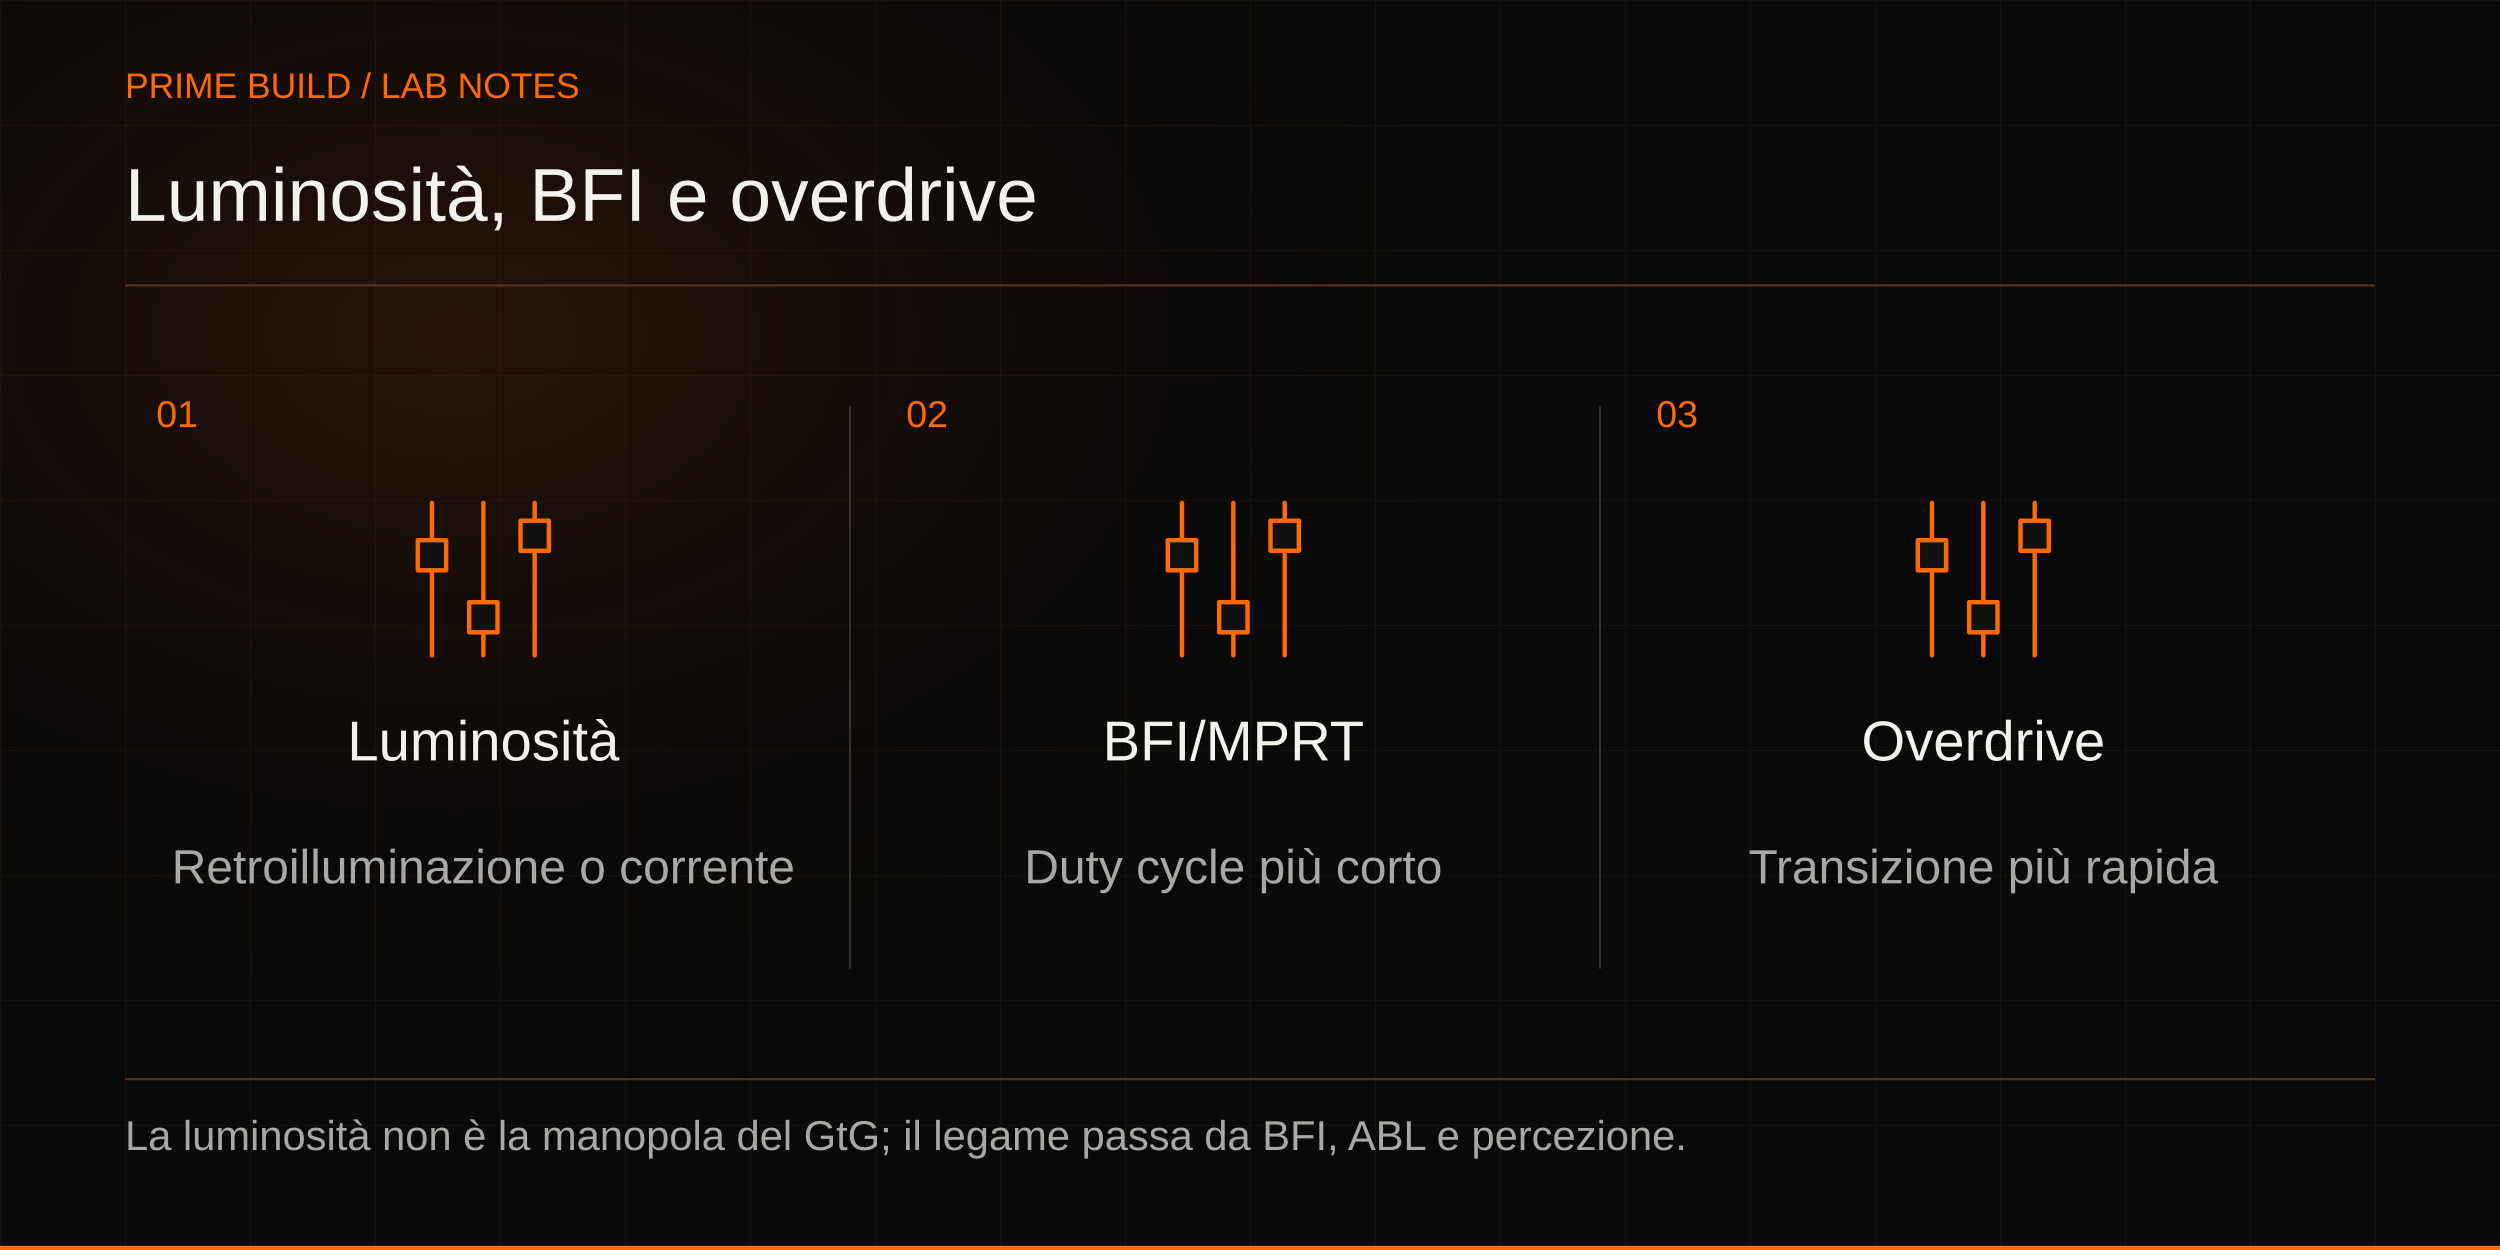
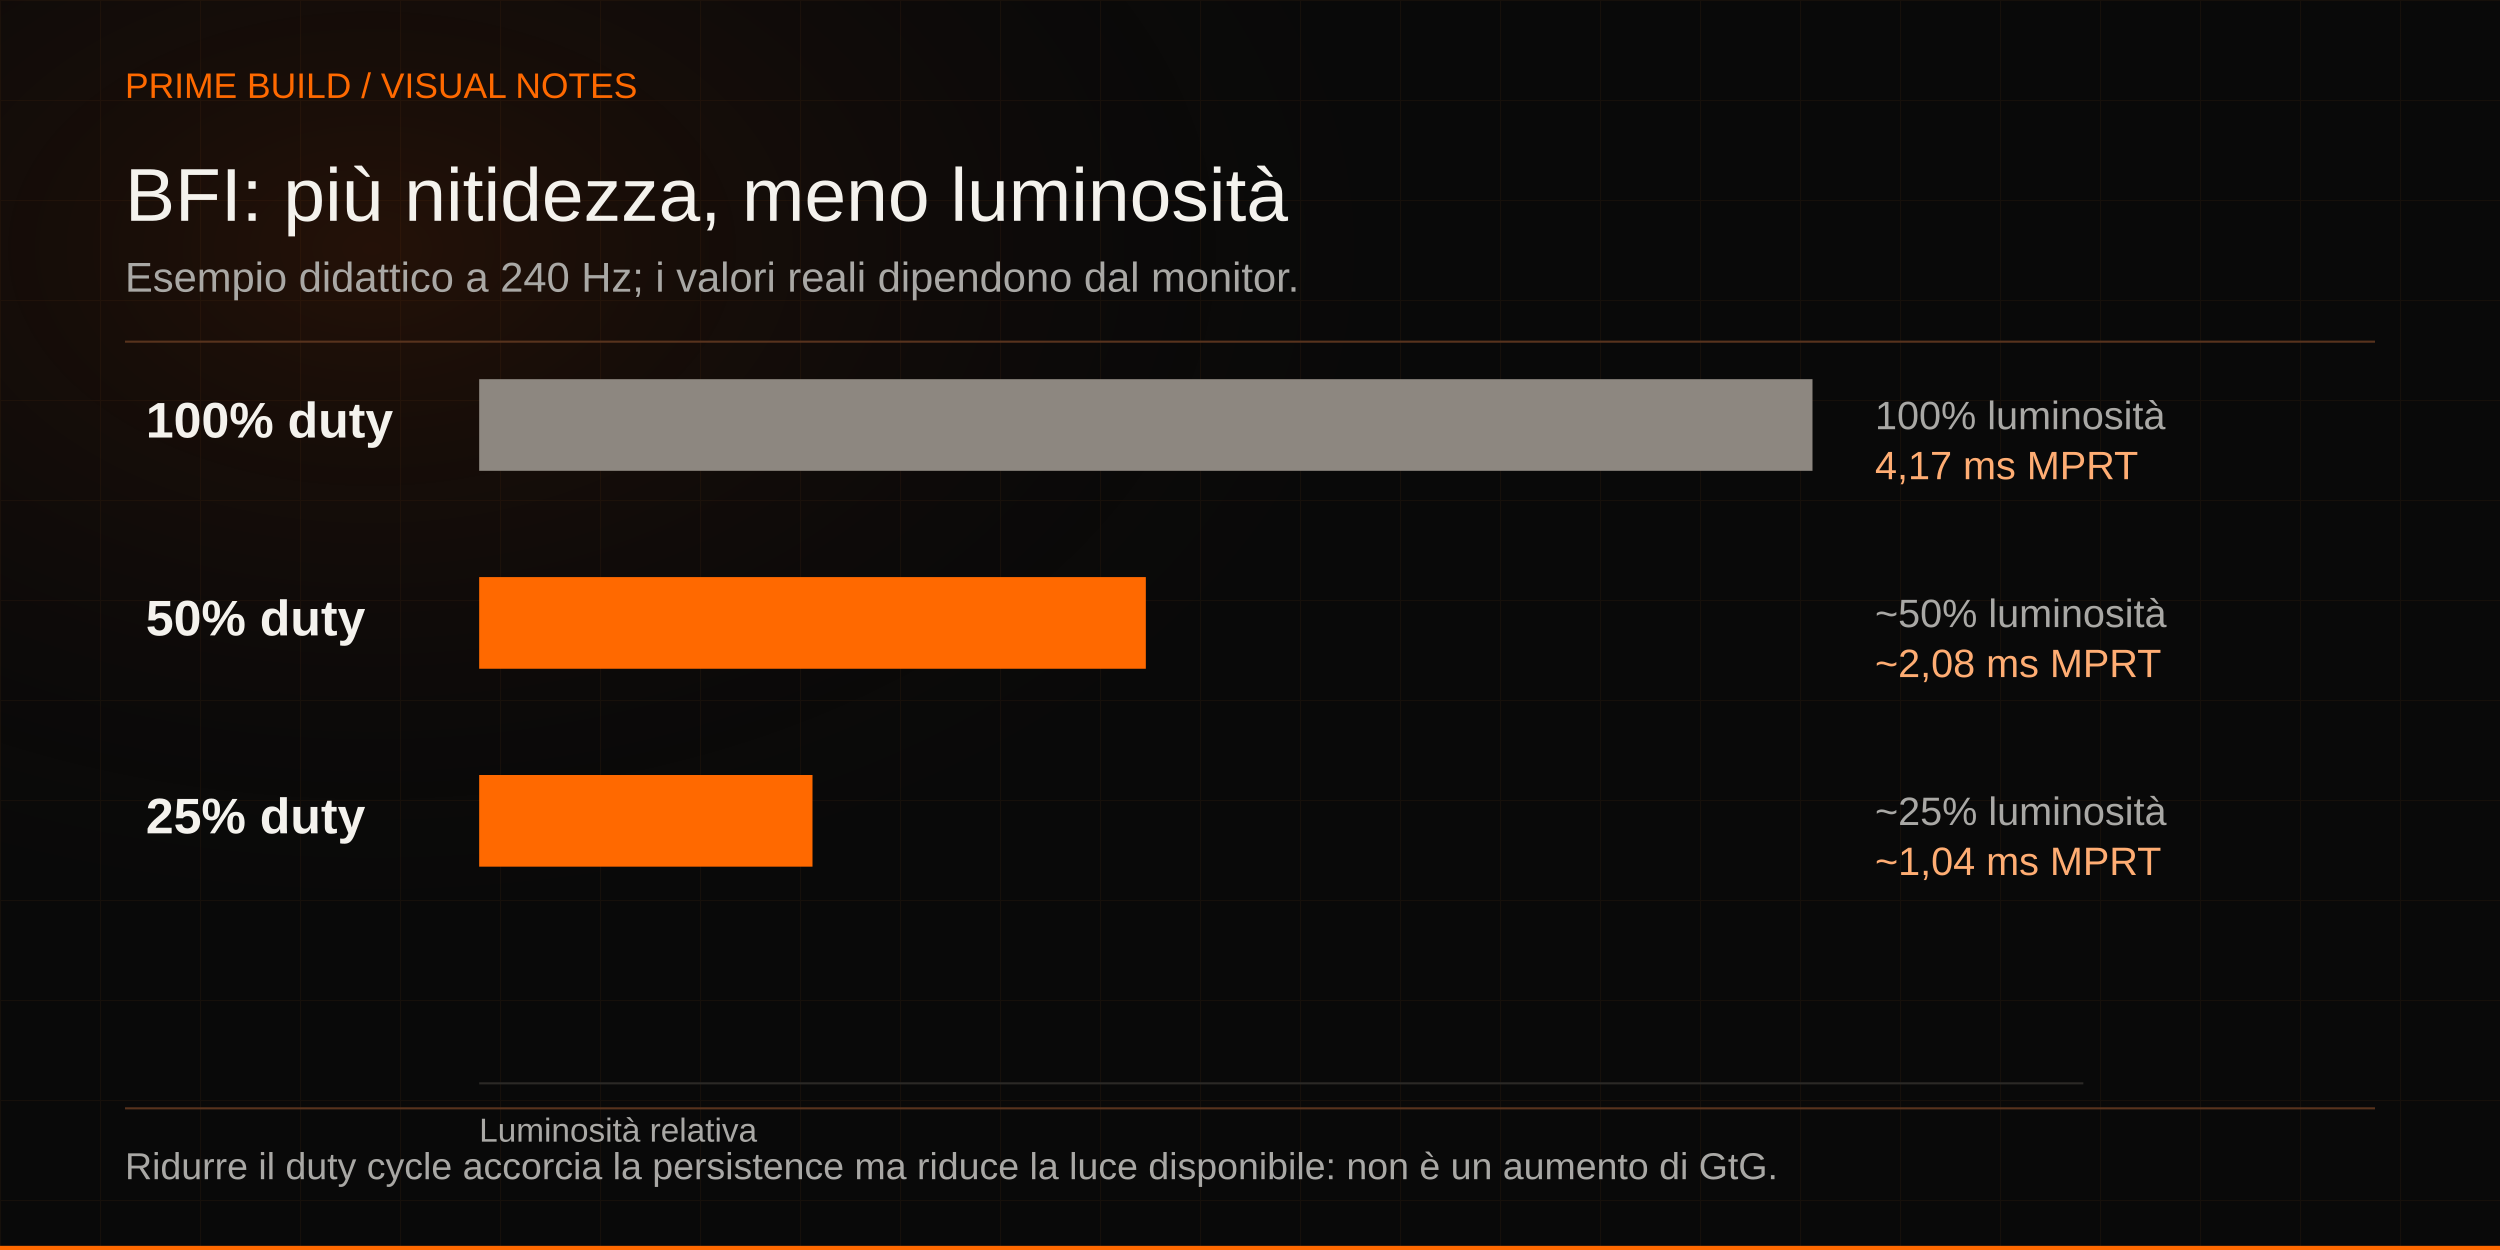
<svg xmlns="http://www.w3.org/2000/svg" width="1200" height="600" viewBox="0 0 1200 600">
-   <defs>
-     <pattern id="grid" width="60" height="60" patternUnits="userSpaceOnUse">
-       <path d="M60 0H0V60" fill="none" stroke="#b16b30" stroke-opacity=".085" />
-     </pattern>
-     <radialGradient id="glow">
-       <stop stop-color="#742a05" stop-opacity=".28" />
-       <stop offset="1" stop-color="#090909" stop-opacity="0" />
-     </radialGradient>
-   </defs>
-   <rect width="1200" height="600" fill="#090909" />
-   <rect width="1200" height="600" fill="url(#grid)" />
-   <ellipse cx="220" cy="160" rx="520" ry="350" fill="url(#glow)" />
  <g font-family="Arial, sans-serif">
-     <text x="60" y="47" font-size="17" fill="#ff6900" text-anchor="start">PRIME BUILD / LAB NOTES</text>
-     <text x="60" y="106" font-size="36" fill="#f4f2ed" text-anchor="start">Luminosità, BFI e overdrive</text>
-     <path d="M60 137L1140 137" fill="none" stroke="#58331d" stroke-width="1" />
-     <text x="75" y="205" font-size="18" fill="#ff6900" text-anchor="start">01</text>
-     <g transform="translate(232 278) scale(0.85)" fill="none" stroke="#ff6900" stroke-width="2.5" stroke-linejoin="round" stroke-linecap="round">
-       <path d="M-29-43v86M0-43v86M29-43v86" />
-       <rect x="-37" y="-22" width="16" height="17" fill="#10100f" />
-       <rect x="-8" y="13" width="16" height="17" fill="#10100f" />
-       <rect x="21" y="-33" width="16" height="17" fill="#10100f" />
-     </g>
-     <text x="232" y="365" font-size="27" fill="#f4f2ed" text-anchor="middle">Luminosità</text>
-     <text x="232" y="424" font-size="23" fill="#a9a8a5" text-anchor="middle">Retroilluminazione o corrente</text>
-     <path d="M408 195L408 465" fill="none" stroke="#38312b" stroke-width="1" />
-     <text x="435" y="205" font-size="18" fill="#ff6900" text-anchor="start">02</text>
-     <g transform="translate(592 278) scale(0.85)" fill="none" stroke="#ff6900" stroke-width="2.5" stroke-linejoin="round" stroke-linecap="round">
-       <path d="M-29-43v86M0-43v86M29-43v86" />
-       <rect x="-37" y="-22" width="16" height="17" fill="#10100f" />
-       <rect x="-8" y="13" width="16" height="17" fill="#10100f" />
-       <rect x="21" y="-33" width="16" height="17" fill="#10100f" />
-     </g>
-     <text x="592" y="365" font-size="27" fill="#f4f2ed" text-anchor="middle">BFI/MPRT</text>
-     <text x="592" y="424" font-size="23" fill="#a9a8a5" text-anchor="middle">Duty cycle più corto</text>
-     <path d="M768 195L768 465" fill="none" stroke="#38312b" stroke-width="1" />
-     <text x="795" y="205" font-size="18" fill="#ff6900" text-anchor="start">03</text>
-     <g transform="translate(952 278) scale(0.85)" fill="none" stroke="#ff6900" stroke-width="2.5" stroke-linejoin="round" stroke-linecap="round">
-       <path d="M-29-43v86M0-43v86M29-43v86" />
-       <rect x="-37" y="-22" width="16" height="17" fill="#10100f" />
-       <rect x="-8" y="13" width="16" height="17" fill="#10100f" />
-       <rect x="21" y="-33" width="16" height="17" fill="#10100f" />
-     </g>
-     <text x="952" y="365" font-size="27" fill="#f4f2ed" text-anchor="middle">Overdrive</text>
-     <text x="952" y="424" font-size="23" fill="#a9a8a5" text-anchor="middle">Transizione più rapida</text>
-     <path d="M60 518L1140 518" fill="none" stroke="#58331d" stroke-width="1" />
-     <text x="60" y="552" font-size="20" fill="#a9a8a5" text-anchor="start">La luminosità non è la manopola del GtG; il legame passa da BFI, ABL e percezione.</text>
+     <defs>
+       <pattern id="g" width="48" height="48" patternUnits="userSpaceOnUse">
+         <path d="M48 0H0V48" fill="none" stroke="#b16b30" stroke-opacity=".08" />
+       </pattern>
+       <radialGradient id="glow">
+         <stop stop-color="#742a05" stop-opacity=".25" />
+         <stop offset="1" stop-color="#090909" stop-opacity="0" />
+       </radialGradient>
+     </defs>
+     <rect width="1200" height="600" fill="#090909" />
+     <rect width="1200" height="600" fill="url(#g)" />
+     <ellipse cx="180" cy="120" rx="520" ry="340" fill="url(#glow)" />
+     <text x="60" y="47" font-size="17" fill="#ff6900" text-anchor="start" font-weight="400">PRIME BUILD / VISUAL NOTES</text>
+     <text x="60" y="106" font-size="36" fill="#f4f2ed" text-anchor="start" font-weight="400">BFI: più nitidezza, meno luminosità</text>
+     <text x="60" y="140" font-size="20" fill="#a9a8a5" text-anchor="start" font-weight="400">Esempio didattico a 240 Hz; i valori reali dipendono dal monitor.</text>
+     <path d="M60 164L1140 164" fill="none" stroke="#58331d" stroke-width="1" />
+     <text x="70" y="210" font-size="24" fill="#f4f2ed" text-anchor="start" font-weight="650">100% duty</text>
+     <rect x="230" y="182" width="640" height="44" rx="0" fill="#8d8780" stroke="none" />
+     <text x="900" y="206" font-size="19" fill="#a9a8a5" text-anchor="start" font-weight="400">100% luminosità</text>
+     <text x="900" y="230" font-size="19" fill="#ffad73" text-anchor="start" font-weight="400">4,17 ms MPRT</text>
+     <text x="70" y="305" font-size="24" fill="#f4f2ed" text-anchor="start" font-weight="650">50% duty</text>
+     <rect x="230" y="277" width="320" height="44" rx="0" fill="#ff6900" stroke="none" />
+     <text x="900" y="301" font-size="19" fill="#a9a8a5" text-anchor="start" font-weight="400">~50% luminosità</text>
+     <text x="900" y="325" font-size="19" fill="#ffad73" text-anchor="start" font-weight="400">~2,08 ms MPRT</text>
+     <text x="70" y="400" font-size="24" fill="#f4f2ed" text-anchor="start" font-weight="650">25% duty</text>
+     <rect x="230" y="372" width="160" height="44" rx="0" fill="#ff6900" stroke="none" />
+     <text x="900" y="396" font-size="19" fill="#a9a8a5" text-anchor="start" font-weight="400">~25% luminosità</text>
+     <text x="900" y="420" font-size="19" fill="#ffad73" text-anchor="start" font-weight="400">~1,04 ms MPRT</text>
+     <path d="M230 520L1000 520" fill="none" stroke="#2b2926" stroke-width="1" />
+     <text x="230" y="548" font-size="16" fill="#a9a8a5" text-anchor="start" font-weight="400">Luminosità relativa</text>
+     <path d="M60 532L1140 532" fill="none" stroke="#58331d" stroke-width="1" />
+     <text x="60" y="566" font-size="18" fill="#a9a8a5" text-anchor="start" font-weight="400">Ridurre il duty cycle accorcia la persistence ma riduce la luce disponibile: non è un aumento di GtG.</text>
+     <path d="M0 599H1200" stroke="#ff6900" stroke-width="2" />
  </g>
-   <path d="M0 599H1200" stroke="#ff6900" stroke-width="2" />
</svg>
